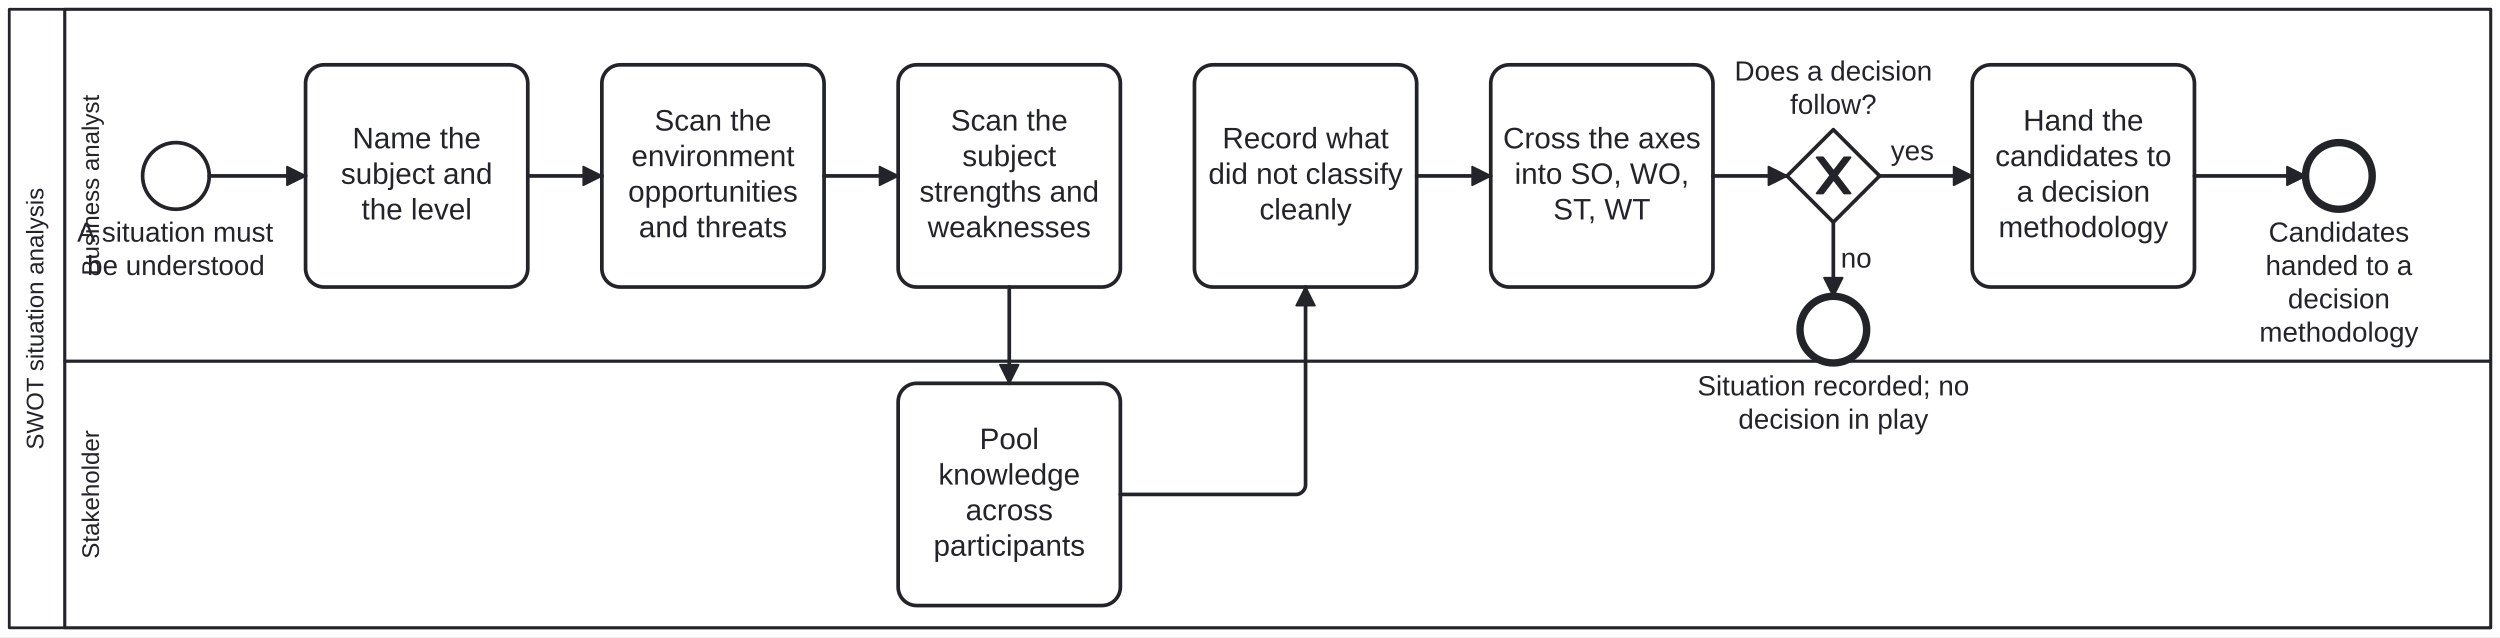
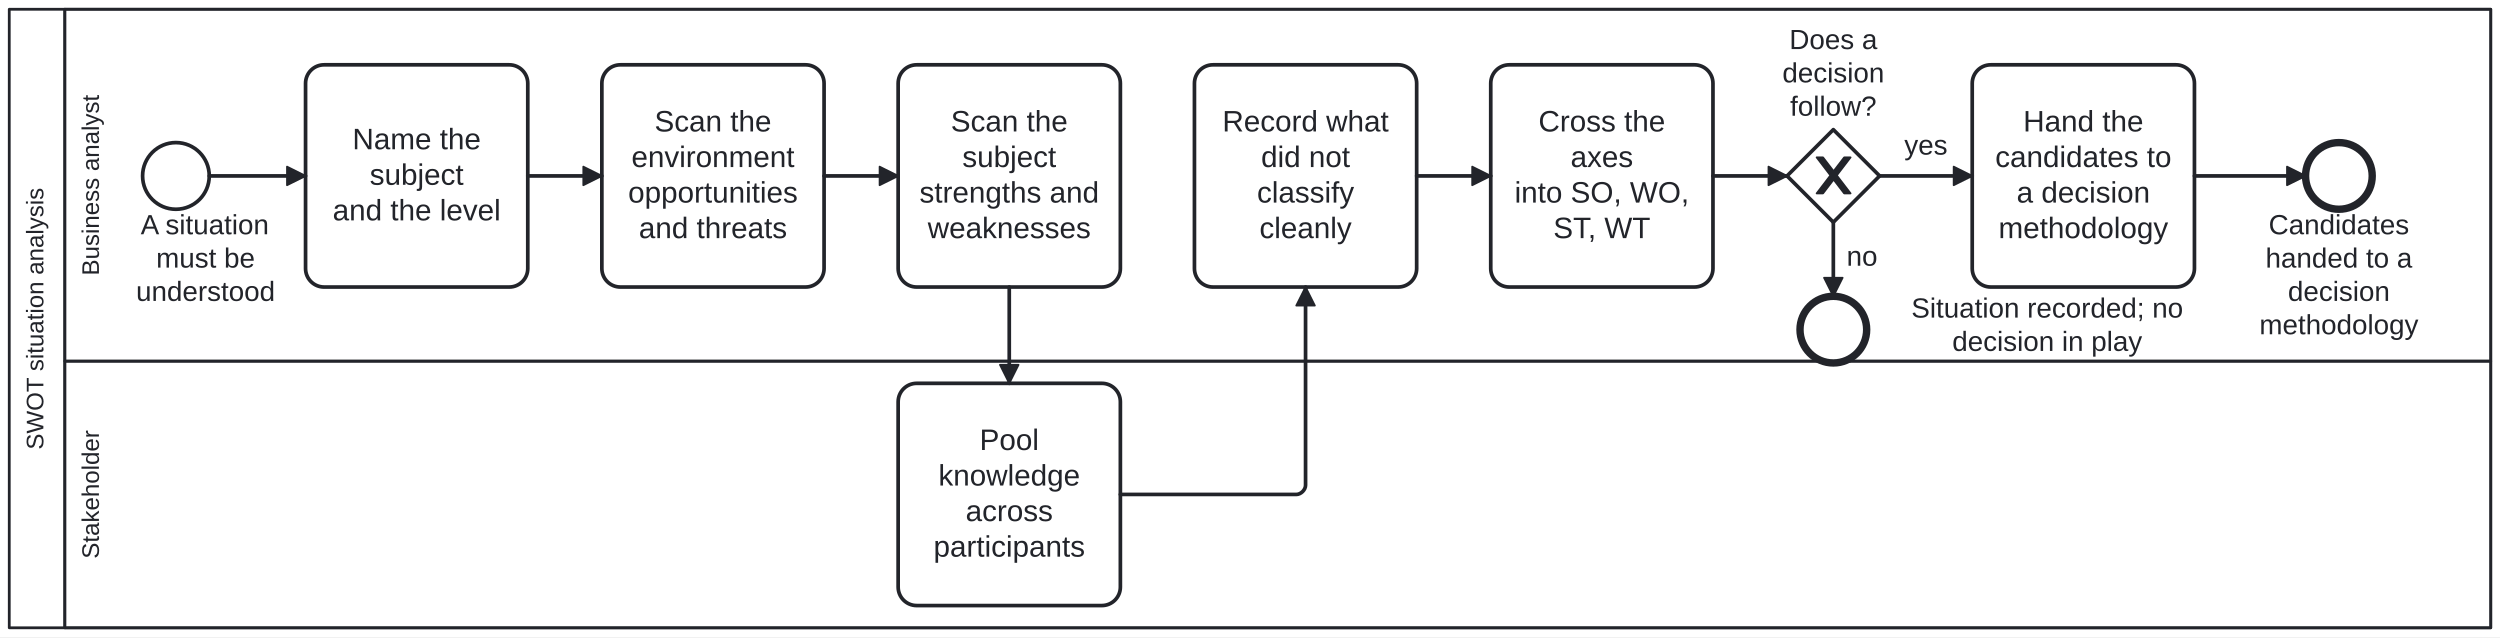
<svg xmlns="http://www.w3.org/2000/svg" width="100%" style="max-width:100%;height:auto" viewBox="155 75 1350 344" version="1.1">
  <rect x="155" y="75" width="1350" height="344" fill="#ffffff" />
  <g class="djs-group">
    <g class="djs-element djs-shape" data-element-id="Participant_Process_SwotAnalysis" style="display: block;" transform="matrix(1 0 0 1 160 80)">
      <g class="djs-visual">
        <rect x="0" y="0" width="1340" height="334" rx="0" ry="0" style="stroke-linecap: round; stroke-linejoin: round; stroke: rgb(34, 36, 42); stroke-width: 1.5px; fill: white; fill-opacity: 0.95;" />
        <path style="fill: none; stroke-linecap: round; stroke-linejoin: round; stroke: rgb(34, 36, 42); stroke-width: 1.5px;" d="M30,0L30,334" />
        <text lineHeight="1.05" class="djs-label" transform="matrix(-1.83697e-16 -1 1 -1.83697e-16 0 334)" style="font-family: Arial, sans-serif; font-size: 13px; font-weight: normal; fill: rgb(34, 36, 42);">
          <tspan x="96.198" y="18.413">SWOT situation analysis</tspan>
        </text>
      </g>
      <rect class="djs-hit djs-hit-all" x="0" y="0" width="1340" height="334" style="fill: none; stroke-opacity: 0; stroke: white; stroke-width: 15px;" />
    </g>
    <g class="djs-children">
      <g class="djs-group">
        <g class="djs-element djs-shape" data-element-id="Lane_Stakeholder" style="display: block;" transform="matrix(1 0 0 1 190 270)">
          <g class="djs-visual">
            <rect x="0" y="0" width="1310" height="144" rx="0" ry="0" style="stroke-linecap: round; stroke-linejoin: round; stroke: rgb(34, 36, 42); stroke-width: 1.5px; fill: white; fill-opacity: 0.25;" />
            <text lineHeight="1.05" class="djs-label" transform="matrix(-1.83697e-16 -1 1 -1.83697e-16 0 144)" style="font-family: Arial, sans-serif; font-size: 13px; font-weight: normal; fill: rgb(34, 36, 42);">
              <tspan x="37.31" y="18.413">Stakeholder</tspan>
            </text>
          </g>
          <rect class="djs-hit djs-hit-all" x="0" y="0" width="1310" height="144" style="fill: none; stroke-opacity: 0; stroke: white; stroke-width: 15px;" />
        </g>
      </g>
      <g class="djs-group">
        <g class="djs-element djs-shape" data-element-id="Lane_BusinessAnalyst" style="display: block;" transform="matrix(1 0 0 1 190 80)">
          <g class="djs-visual">
            <rect x="0" y="0" width="1310" height="190" rx="0" ry="0" style="stroke-linecap: round; stroke-linejoin: round; stroke: rgb(34, 36, 42); stroke-width: 1.5px; fill: white; fill-opacity: 0.25;" />
            <text lineHeight="1.05" class="djs-label" transform="matrix(-1.83697e-16 -1 1 -1.83697e-16 0 190)" style="font-family: Arial, sans-serif; font-size: 13px; font-weight: normal; fill: rgb(34, 36, 42);">
              <tspan x="46.225" y="18.413">Business analyst</tspan>
            </text>
          </g>
          <rect class="djs-hit djs-hit-all" x="0" y="0" width="1310" height="190" style="fill: none; stroke-opacity: 0; stroke: white; stroke-width: 15px;" />
        </g>
      </g>
      <g class="djs-group">
        <g class="djs-element djs-shape" data-element-id="Start_Process_SwotAnalysis" style="display: block;" transform="matrix(1 0 0 1 232 152)">
          <g class="djs-visual">
            <circle cx="18" cy="18" r="18" style="stroke-linecap: round; stroke-linejoin: round; stroke: rgb(34, 36, 42); stroke-width: 2px; fill: white; fill-opacity: 0.95;" />
          </g>
          <rect class="djs-hit djs-hit-all" x="0" y="0" width="36" height="36" style="fill: none; stroke-opacity: 0; stroke: white; stroke-width: 15px;" />
        </g>
      </g>
      <g class="djs-group">
-         <g class="djs-element djs-shape" data-element-id="Start_Process_SwotAnalysis_label" style="display: block;" transform="matrix(1 0 0 1 177.0547 192)">
-           <g class="djs-visual">
-             <text lineHeight="1.2" class="djs-label" style="font-family: Arial, sans-serif; font-size: 15px; font-weight: normal; fill: rgb(34, 36, 42);">
-               <tspan x="19.588" y="13.5">A situation must</tspan>
-               <tspan x="24.99" y="31.5">be understood</tspan>
-             </text>
-           </g>
-           <rect class="djs-hit djs-hit-all" x="0" y="0" width="145.891" height="36" style="fill: none; stroke-opacity: 0; stroke: white; stroke-width: 15px;" />
+         <g class="djs-element djs-shape" data-element-id="Start_Process_SwotAnalysis_label" style="display: block;" transform="matrix(1 0 0 1 228 188)">
+           <g class="djs-visual">
+             <text lineHeight="1.2" class="djs-label" style="font-family: Arial, sans-serif; font-size: 15px; font-weight: normal; fill: rgb(34, 36, 42);">
+               <tspan x="2.979" y="13.5">A situation</tspan>
+               <tspan x="11.322" y="31.5">must be </tspan>
+               <tspan x="0.471" y="49.5">understood</tspan>
+             </text>
+           </g>
+           <rect class="djs-hit djs-hit-all" x="0" y="0" width="76" height="54" style="fill: none; stroke-opacity: 0; stroke: white; stroke-width: 15px;" />
        </g>
      </g>
      <g class="djs-group">
        <g class="djs-element djs-shape" data-element-id="A_FrameSubject" style="display: block;" transform="matrix(1 0 0 1 320 110)">
          <g class="djs-visual">
            <rect x="0" y="0" width="120" height="120" rx="10" ry="10" style="stroke-linecap: round; stroke-linejoin: round; stroke: rgb(34, 36, 42); stroke-width: 2px; fill: white; fill-opacity: 0.95;" />
-             <text lineHeight="1.2" class="djs-label" transform="translate(0 30.7)" style="font-family: Arial, sans-serif; font-size: 16px; font-weight: normal; fill: rgb(34, 36, 42);">
-               <tspan x="25.316" y="14.4">Name the</tspan>
-               <tspan x="19.082" y="33.6">subject and</tspan>
-               <tspan x="30.203" y="52.8">the level</tspan>
+             <text lineHeight="1.2" class="djs-label" style="font-family: Arial, sans-serif; font-size: 16px; font-weight: normal; fill: rgb(34, 36, 42);">
+               <tspan x="25.316" y="45.6">Name the </tspan>
+               <tspan x="34.652" y="64.8">subject</tspan>
+               <tspan x="14.633" y="84">and the level</tspan>
            </text>
          </g>
          <rect class="djs-hit djs-hit-all" x="0" y="0" width="120" height="120" style="fill: none; stroke-opacity: 0; stroke: white; stroke-width: 15px;" />
        </g>
      </g>
      <g class="djs-group">
        <g class="djs-element djs-shape" data-element-id="A_ScanExternal" style="display: block;" transform="matrix(1 0 0 1 480 110)">
          <g class="djs-visual">
            <rect x="0" y="0" width="120" height="120" rx="10" ry="10" style="stroke-linecap: round; stroke-linejoin: round; stroke: rgb(34, 36, 42); stroke-width: 2px; fill: white; fill-opacity: 0.95;" />
-             <text lineHeight="1.2" class="djs-label" transform="translate(0 21.1)" style="font-family: Arial, sans-serif; font-size: 16px; font-weight: normal; fill: rgb(34, 36, 42);">
-               <tspan x="28.422" y="14.4">Scan the</tspan>
-               <tspan x="15.977" y="33.6">environment</tspan>
-               <tspan x="14.191" y="52.8">opportunities</tspan>
-               <tspan x="19.973" y="72">and threats</tspan>
+             <text lineHeight="1.2" class="djs-label" style="font-family: Arial, sans-serif; font-size: 16px; font-weight: normal; fill: rgb(34, 36, 42);">
+               <tspan x="28.422" y="36">Scan the </tspan>
+               <tspan x="15.977" y="55.2">environment</tspan>
+               <tspan x="14.191" y="74.4">opportunities </tspan>
+               <tspan x="19.973" y="93.6">and threats</tspan>
            </text>
          </g>
          <rect class="djs-hit djs-hit-all" x="0" y="0" width="120" height="120" style="fill: none; stroke-opacity: 0; stroke: white; stroke-width: 15px;" />
        </g>
      </g>
      <g class="djs-group">
        <g class="djs-element djs-shape" data-element-id="A_ScanInternal" style="display: block;" transform="matrix(1 0 0 1 640 110)">
          <g class="djs-visual">
            <rect x="0" y="0" width="120" height="120" rx="10" ry="10" style="stroke-linecap: round; stroke-linejoin: round; stroke: rgb(34, 36, 42); stroke-width: 2px; fill: white; fill-opacity: 0.95;" />
-             <text lineHeight="1.2" class="djs-label" transform="translate(0 21.1)" style="font-family: Arial, sans-serif; font-size: 16px; font-weight: normal; fill: rgb(34, 36, 42);">
-               <tspan x="28.422" y="14.4">Scan the</tspan>
-               <tspan x="34.652" y="33.6">subject</tspan>
-               <tspan x="11.523" y="52.8">strengths and</tspan>
-               <tspan x="15.977" y="72">weaknesses</tspan>
+             <text lineHeight="1.2" class="djs-label" style="font-family: Arial, sans-serif; font-size: 16px; font-weight: normal; fill: rgb(34, 36, 42);">
+               <tspan x="28.422" y="36">Scan the </tspan>
+               <tspan x="34.652" y="55.2">subject</tspan>
+               <tspan x="11.523" y="74.4">strengths and</tspan>
+               <tspan x="15.977" y="93.6">weaknesses</tspan>
            </text>
          </g>
          <rect class="djs-hit djs-hit-all" x="0" y="0" width="120" height="120" style="fill: none; stroke-opacity: 0; stroke: white; stroke-width: 15px;" />
        </g>
      </g>
      <g class="djs-group">
        <g class="djs-element djs-shape" data-element-id="A_GroupReview" style="display: block;" transform="matrix(1 0 0 1 640 282)">
          <g class="djs-visual">
            <rect x="0" y="0" width="120" height="120" rx="10" ry="10" style="stroke-linecap: round; stroke-linejoin: round; stroke: rgb(34, 36, 42); stroke-width: 2px; fill: white; fill-opacity: 0.95;" />
-             <text lineHeight="1.2" class="djs-label" transform="translate(0 21.1)" style="font-family: Arial, sans-serif; font-size: 16px; font-weight: normal; fill: rgb(34, 36, 42);">
-               <tspan x="43.988" y="14.4">Pool</tspan>
-               <tspan x="21.75" y="33.6">knowledge</tspan>
-               <tspan x="36.438" y="52.8">across</tspan>
-               <tspan x="19.09" y="72">participants</tspan>
+             <text lineHeight="1.2" class="djs-label" style="font-family: Arial, sans-serif; font-size: 16px; font-weight: normal; fill: rgb(34, 36, 42);">
+               <tspan x="43.988" y="36">Pool </tspan>
+               <tspan x="21.75" y="55.2">knowledge</tspan>
+               <tspan x="36.438" y="74.4">across </tspan>
+               <tspan x="19.09" y="93.6">participants</tspan>
            </text>
          </g>
          <rect class="djs-hit djs-hit-all" x="0" y="0" width="120" height="120" style="fill: none; stroke-opacity: 0; stroke: white; stroke-width: 15px;" />
        </g>
      </g>
      <g class="djs-group">
        <g class="djs-element djs-shape" data-element-id="A_RecordAmbiguous" style="display: block;" transform="matrix(1 0 0 1 800 110)">
          <g class="djs-visual">
            <rect x="0" y="0" width="120" height="120" rx="10" ry="10" style="stroke-linecap: round; stroke-linejoin: round; stroke: rgb(34, 36, 42); stroke-width: 2px; fill: white; fill-opacity: 0.95;" />
-             <text lineHeight="1.2" class="djs-label" transform="translate(0 30.7)" style="font-family: Arial, sans-serif; font-size: 16px; font-weight: normal; fill: rgb(34, 36, 42);">
-               <tspan x="15.09" y="14.4">Record what</tspan>
-               <tspan x="7.531" y="33.6">did not classify</tspan>
-               <tspan x="35.098" y="52.8">cleanly</tspan>
+             <text lineHeight="1.2" class="djs-label" style="font-family: Arial, sans-serif; font-size: 16px; font-weight: normal; fill: rgb(34, 36, 42);">
+               <tspan x="15.09" y="36">Record what </tspan>
+               <tspan x="35.98" y="55.2">did not</tspan>
+               <tspan x="33.773" y="74.4">classify </tspan>
+               <tspan x="35.098" y="93.6">cleanly</tspan>
            </text>
          </g>
          <rect class="djs-hit djs-hit-all" x="0" y="0" width="120" height="120" style="fill: none; stroke-opacity: 0; stroke: white; stroke-width: 15px;" />
        </g>
      </g>
      <g class="djs-group">
        <g class="djs-element djs-shape" data-element-id="A_Cross" style="display: block;" transform="matrix(1 0 0 1 960 110)">
          <g class="djs-visual">
            <rect x="0" y="0" width="120" height="120" rx="10" ry="10" style="stroke-linecap: round; stroke-linejoin: round; stroke: rgb(34, 36, 42); stroke-width: 2px; fill: white; fill-opacity: 0.95;" />
-             <text lineHeight="1.2" class="djs-label" transform="translate(0 30.7)" style="font-family: Arial, sans-serif; font-size: 16px; font-weight: normal; fill: rgb(34, 36, 42);">
-               <tspan x="6.645" y="14.4">Cross the axes</tspan>
-               <tspan x="12.879" y="33.6">into SO, WO,</tspan>
-               <tspan x="33.781" y="52.8">ST, WT</tspan>
+             <text lineHeight="1.2" class="djs-label" style="font-family: Arial, sans-serif; font-size: 16px; font-weight: normal; fill: rgb(34, 36, 42);">
+               <tspan x="25.766" y="36">Cross the </tspan>
+               <tspan x="43.102" y="55.2">axes</tspan>
+               <tspan x="12.879" y="74.4">into SO, WO, </tspan>
+               <tspan x="33.781" y="93.6">ST, WT</tspan>
            </text>
          </g>
          <rect class="djs-hit djs-hit-all" x="0" y="0" width="120" height="120" style="fill: none; stroke-opacity: 0; stroke: white; stroke-width: 15px;" />
        </g>
      </g>
      <g class="djs-group">
        <g class="djs-element djs-shape" data-element-id="GW_DecisionFollows" style="display: block;" transform="matrix(1 0 0 1 1120 145)">
          <g class="djs-visual">
            <polygon points="25,0 50,25 25,50 0,25" style="stroke-linecap: round; stroke-linejoin: round; stroke: rgb(34, 36, 42); stroke-width: 2px; fill: white; fill-opacity: 0.95;" />
            <path d="m 16,15 7.429,9.714 -7.429,9.714 3.429,0 5.714,-7.464 5.714,7.464 3.429,0 -7.429,-9.714 7.429,-9.714 -3.429,0 -5.714,7.464 -5.714,-7.464 -3.429,0 z" style="fill: rgb(34, 36, 42); stroke-linecap: round; stroke-linejoin: round; stroke: rgb(34, 36, 42); stroke-width: 1px;" />
          </g>
          <rect class="djs-hit djs-hit-all" x="0" y="0" width="50" height="50" style="fill: none; stroke-opacity: 0; stroke: white; stroke-width: 15px;" />
        </g>
      </g>
      <g class="djs-group">
-         <g class="djs-element djs-shape" data-element-id="GW_DecisionFollows_label" style="display: block;" transform="matrix(1 0 0 1 1071.633 105)">
-           <g class="djs-visual">
-             <text lineHeight="1.2" class="djs-label" style="font-family: Arial, sans-serif; font-size: 15px; font-weight: normal; fill: rgb(34, 36, 42);">
-               <tspan x="20.003" y="13.5">Does a decision</tspan>
-               <tspan x="50.021" y="31.5">follow?</tspan>
-             </text>
-           </g>
-           <rect class="djs-hit djs-hit-all" x="0" y="0" width="146.734" height="36" style="fill: none; stroke-opacity: 0; stroke: white; stroke-width: 15px;" />
+         <g class="djs-element djs-shape" data-element-id="GW_DecisionFollows_label" style="display: block;" transform="matrix(1 0 0 1 1117 88)">
+           <g class="djs-visual">
+             <text lineHeight="1.2" class="djs-label" style="font-family: Arial, sans-serif; font-size: 15px; font-weight: normal; fill: rgb(34, 36, 42);">
+               <tspan x="4.237" y="13.5">Does a </tspan>
+               <tspan x="0.483" y="31.5">decision</tspan>
+               <tspan x="4.654" y="49.5">follow?</tspan>
+             </text>
+           </g>
+           <rect class="djs-hit djs-hit-all" x="0" y="0" width="56" height="54" style="fill: none; stroke-opacity: 0; stroke: white; stroke-width: 15px;" />
        </g>
      </g>
      <g class="djs-group">
        <g class="djs-element djs-shape" data-element-id="A_HandOff" style="display: block;" transform="matrix(1 0 0 1 1220 110)">
          <g class="djs-visual">
            <rect x="0" y="0" width="120" height="120" rx="10" ry="10" style="stroke-linecap: round; stroke-linejoin: round; stroke: rgb(34, 36, 42); stroke-width: 2px; fill: white; fill-opacity: 0.95;" />
-             <text lineHeight="1.2" class="djs-label" transform="translate(0 21.1)" style="font-family: Arial, sans-serif; font-size: 16px; font-weight: normal; fill: rgb(34, 36, 42);">
-               <tspan x="27.531" y="14.4">Hand the</tspan>
-               <tspan x="12.41" y="33.6">candidates to</tspan>
-               <tspan x="23.977" y="52.8">a decision</tspan>
-               <tspan x="14.191" y="72">methodology</tspan>
+             <text lineHeight="1.2" class="djs-label" style="font-family: Arial, sans-serif; font-size: 16px; font-weight: normal; fill: rgb(34, 36, 42);">
+               <tspan x="27.531" y="36">Hand the </tspan>
+               <tspan x="12.41" y="55.2">candidates to</tspan>
+               <tspan x="23.977" y="74.4">a decision </tspan>
+               <tspan x="14.191" y="93.6">methodology</tspan>
            </text>
          </g>
          <rect class="djs-hit djs-hit-all" x="0" y="0" width="120" height="120" style="fill: none; stroke-opacity: 0; stroke: white; stroke-width: 15px;" />
        </g>
      </g>
      <g class="djs-group">
        <g class="djs-element djs-shape" data-element-id="End_HandedToDecision" style="display: block;" transform="matrix(1 0 0 1 1400 152)">
          <g class="djs-visual">
            <circle cx="18" cy="18" r="18" style="stroke-linecap: round; stroke-linejoin: round; stroke: rgb(34, 36, 42); stroke-width: 4px; fill: white; fill-opacity: 0.95;" />
          </g>
          <rect class="djs-hit djs-hit-all" x="0" y="0" width="36" height="36" style="fill: none; stroke-opacity: 0; stroke: white; stroke-width: 15px;" />
        </g>
      </g>
      <g class="djs-group">
-         <g class="djs-element djs-shape" data-element-id="End_HandedToDecision_label" style="display: block;" transform="matrix(1 0 0 1 1355.047 192)">
-           <g class="djs-visual">
-             <text lineHeight="1.2" class="djs-label" style="font-family: Arial, sans-serif; font-size: 15px; font-weight: normal; fill: rgb(34, 36, 42);">
-               <tspan x="25.01" y="13.5">Candidates</tspan>
-               <tspan x="23.333" y="31.5">handed to a</tspan>
-               <tspan x="35.436" y="49.5">decision</tspan>
-               <tspan x="20.008" y="67.5">methodology</tspan>
-             </text>
-           </g>
-           <rect class="djs-hit djs-hit-all" x="0" y="0" width="125.906" height="72" style="fill: none; stroke-opacity: 0; stroke: white; stroke-width: 15px;" />
+         <g class="djs-element djs-shape" data-element-id="End_HandedToDecision_label" style="display: block;" transform="matrix(1 0 0 1 1375 188)">
+           <g class="djs-visual">
+             <text lineHeight="1.2" class="djs-label" style="font-family: Arial, sans-serif; font-size: 15px; font-weight: normal; fill: rgb(34, 36, 42);">
+               <tspan x="5.057" y="13.5">Candidates </tspan>
+               <tspan x="3.38" y="31.5">handed to a </tspan>
+               <tspan x="15.483" y="49.5">decision </tspan>
+               <tspan x="0.054" y="67.5">methodology</tspan>
+             </text>
+           </g>
+           <rect class="djs-hit djs-hit-all" x="0" y="0" width="86" height="72" style="fill: none; stroke-opacity: 0; stroke: white; stroke-width: 15px;" />
        </g>
      </g>
      <g class="djs-group">
        <g class="djs-element djs-shape" data-element-id="End_SituationRecorded" style="display: block;" transform="matrix(1 0 0 1 1127 235)">
          <g class="djs-visual">
            <circle cx="18" cy="18" r="18" style="stroke-linecap: round; stroke-linejoin: round; stroke: rgb(34, 36, 42); stroke-width: 4px; fill: white; fill-opacity: 0.95;" />
          </g>
          <rect class="djs-hit djs-hit-all" x="0" y="0" width="36" height="36" style="fill: none; stroke-opacity: 0; stroke: white; stroke-width: 15px;" />
        </g>
      </g>
      <g class="djs-group">
-         <g class="djs-element djs-shape" data-element-id="End_SituationRecorded_label" style="display: block;" transform="matrix(1 0 0 1 1051.617 275)">
-           <g class="djs-visual">
-             <text lineHeight="1.2" class="djs-label" style="font-family: Arial, sans-serif; font-size: 15px; font-weight: normal; fill: rgb(34, 36, 42);">
-               <tspan x="20.001" y="13.5">Situation recorded; no</tspan>
-               <tspan x="42.102" y="31.5">decision in play</tspan>
-             </text>
-           </g>
-           <rect class="djs-hit djs-hit-all" x="0" y="0" width="186.766" height="36" style="fill: none; stroke-opacity: 0; stroke: white; stroke-width: 15px;" />
+         <g class="djs-element djs-shape" data-element-id="End_SituationRecorded_label" style="display: block;" transform="matrix(1 0 0 1 1187 233)">
+           <g class="djs-visual">
+             <text lineHeight="1.2" class="djs-label" style="font-family: Arial, sans-serif; font-size: 15px; font-weight: normal; fill: rgb(34, 36, 42);">
+               <tspan x="0.119" y="13.5">Situation recorded; no</tspan>
+               <tspan x="22.219" y="31.5">decision in play</tspan>
+             </text>
+           </g>
+           <rect class="djs-hit djs-hit-all" x="0" y="0" width="147" height="36" style="fill: none; stroke-opacity: 0; stroke: white; stroke-width: 15px;" />
        </g>
      </g>
      <g class="djs-group">
        <g class="djs-element djs-connection" data-element-id="SF_Process_SwotAnalysis_1" style="display: block;">
          <g class="djs-visual">
            <defs>
              <marker id="bpmn-marker-1" viewBox="0 0 20 20" refX="11" refY="10" markerWidth="10" markerHeight="10" orient="auto">
                <path d="M 1 5 L 11 10 L 1 15 Z" style="stroke-linecap: round; stroke-linejoin: round; stroke: rgb(34, 36, 42); stroke-width: 1px; fill: rgb(34, 36, 42);" />
              </marker>
            </defs>
            <path data-corner-radius="5" style="fill: none; stroke-linecap: round; stroke-linejoin: round; stroke: rgb(34, 36, 42); stroke-width: 2px; marker-end: url('#bpmn-marker-1');" d="M268,170L320,170" />
          </g>
          <path d="M268,170L320,170" class="djs-hit djs-hit-stroke" style="fill: none; stroke-opacity: 0; stroke: white; stroke-width: 15px;" />
        </g>
      </g>
      <g class="djs-group">
        <g class="djs-element djs-connection" data-element-id="SF_Process_SwotAnalysis_2" style="display: block;">
          <g class="djs-visual">
            <defs>
              <marker id="bpmn-marker-2" viewBox="0 0 20 20" refX="11" refY="10" markerWidth="10" markerHeight="10" orient="auto">
                <path d="M 1 5 L 11 10 L 1 15 Z" style="stroke-linecap: round; stroke-linejoin: round; stroke: rgb(34, 36, 42); stroke-width: 1px; fill: rgb(34, 36, 42);" />
              </marker>
            </defs>
            <path data-corner-radius="5" style="fill: none; stroke-linecap: round; stroke-linejoin: round; stroke: rgb(34, 36, 42); stroke-width: 2px; marker-end: url('#bpmn-marker-2');" d="M440,170L480,170" />
          </g>
          <path d="M440,170L480,170" class="djs-hit djs-hit-stroke" style="fill: none; stroke-opacity: 0; stroke: white; stroke-width: 15px;" />
        </g>
      </g>
      <g class="djs-group">
        <g class="djs-element djs-connection" data-element-id="SF_Process_SwotAnalysis_3" style="display: block;">
          <g class="djs-visual">
            <defs>
              <marker id="bpmn-marker-3" viewBox="0 0 20 20" refX="11" refY="10" markerWidth="10" markerHeight="10" orient="auto">
                <path d="M 1 5 L 11 10 L 1 15 Z" style="stroke-linecap: round; stroke-linejoin: round; stroke: rgb(34, 36, 42); stroke-width: 1px; fill: rgb(34, 36, 42);" />
              </marker>
            </defs>
            <path data-corner-radius="5" style="fill: none; stroke-linecap: round; stroke-linejoin: round; stroke: rgb(34, 36, 42); stroke-width: 2px; marker-end: url('#bpmn-marker-3');" d="M600,170L640,170" />
          </g>
          <path d="M600,170L640,170" class="djs-hit djs-hit-stroke" style="fill: none; stroke-opacity: 0; stroke: white; stroke-width: 15px;" />
        </g>
      </g>
      <g class="djs-group">
        <g class="djs-element djs-connection" data-element-id="SF_Process_SwotAnalysis_4" style="display: block;">
          <g class="djs-visual">
            <defs>
              <marker id="bpmn-marker-4" viewBox="0 0 20 20" refX="11" refY="10" markerWidth="10" markerHeight="10" orient="auto">
                <path d="M 1 5 L 11 10 L 1 15 Z" style="stroke-linecap: round; stroke-linejoin: round; stroke: rgb(34, 36, 42); stroke-width: 1px; fill: rgb(34, 36, 42);" />
              </marker>
            </defs>
            <path data-corner-radius="5" style="fill: none; stroke-linecap: round; stroke-linejoin: round; stroke: rgb(34, 36, 42); stroke-width: 2px; marker-end: url('#bpmn-marker-4');" d="M700,230L700,282" />
          </g>
          <path d="M700,230L700,282" class="djs-hit djs-hit-stroke" style="fill: none; stroke-opacity: 0; stroke: white; stroke-width: 15px;" />
        </g>
      </g>
      <g class="djs-group">
        <g class="djs-element djs-connection" data-element-id="SF_Process_SwotAnalysis_5" style="display: block;">
          <g class="djs-visual">
            <defs>
              <marker id="bpmn-marker-5" viewBox="0 0 20 20" refX="11" refY="10" markerWidth="10" markerHeight="10" orient="auto">
                <path d="M 1 5 L 11 10 L 1 15 Z" style="stroke-linecap: round; stroke-linejoin: round; stroke: rgb(34, 36, 42); stroke-width: 1px; fill: rgb(34, 36, 42);" />
              </marker>
            </defs>
            <path data-corner-radius="5" style="fill: none; stroke-linecap: round; stroke-linejoin: round; stroke: rgb(34, 36, 42); stroke-width: 2px; marker-end: url('#bpmn-marker-5');" d="M760,342L855,342C857.5,342,860,339.5,860,337L860,230" />
          </g>
          <path d="M760,342L860,342L860,230" class="djs-hit djs-hit-stroke" style="fill: none; stroke-opacity: 0; stroke: white; stroke-width: 15px;" />
        </g>
      </g>
      <g class="djs-group">
        <g class="djs-element djs-connection" data-element-id="SF_Process_SwotAnalysis_6" style="display: block;">
          <g class="djs-visual">
            <defs>
              <marker id="bpmn-marker-6" viewBox="0 0 20 20" refX="11" refY="10" markerWidth="10" markerHeight="10" orient="auto">
                <path d="M 1 5 L 11 10 L 1 15 Z" style="stroke-linecap: round; stroke-linejoin: round; stroke: rgb(34, 36, 42); stroke-width: 1px; fill: rgb(34, 36, 42);" />
              </marker>
            </defs>
            <path data-corner-radius="5" style="fill: none; stroke-linecap: round; stroke-linejoin: round; stroke: rgb(34, 36, 42); stroke-width: 2px; marker-end: url('#bpmn-marker-6');" d="M920,170L960,170" />
          </g>
          <path d="M920,170L960,170" class="djs-hit djs-hit-stroke" style="fill: none; stroke-opacity: 0; stroke: white; stroke-width: 15px;" />
        </g>
      </g>
      <g class="djs-group">
        <g class="djs-element djs-connection" data-element-id="SF_Process_SwotAnalysis_7" style="display: block;">
          <g class="djs-visual">
            <defs>
              <marker id="bpmn-marker-7" viewBox="0 0 20 20" refX="11" refY="10" markerWidth="10" markerHeight="10" orient="auto">
                <path d="M 1 5 L 11 10 L 1 15 Z" style="stroke-linecap: round; stroke-linejoin: round; stroke: rgb(34, 36, 42); stroke-width: 1px; fill: rgb(34, 36, 42);" />
              </marker>
            </defs>
            <path data-corner-radius="5" style="fill: none; stroke-linecap: round; stroke-linejoin: round; stroke: rgb(34, 36, 42); stroke-width: 2px; marker-end: url('#bpmn-marker-7');" d="M1080,170L1120,170" />
          </g>
          <path d="M1080,170L1120,170" class="djs-hit djs-hit-stroke" style="fill: none; stroke-opacity: 0; stroke: white; stroke-width: 15px;" />
        </g>
      </g>
      <g class="djs-group">
        <g class="djs-element djs-connection" data-element-id="SF_Process_SwotAnalysis_8" style="display: block;">
          <g class="djs-visual">
            <defs>
              <marker id="bpmn-marker-8" viewBox="0 0 20 20" refX="11" refY="10" markerWidth="10" markerHeight="10" orient="auto">
                <path d="M 1 5 L 11 10 L 1 15 Z" style="stroke-linecap: round; stroke-linejoin: round; stroke: rgb(34, 36, 42); stroke-width: 1px; fill: rgb(34, 36, 42);" />
              </marker>
            </defs>
            <path data-corner-radius="5" style="fill: none; stroke-linecap: round; stroke-linejoin: round; stroke: rgb(34, 36, 42); stroke-width: 2px; marker-end: url('#bpmn-marker-8');" d="M1170,170L1220,170" />
          </g>
          <path d="M1170,170L1220,170" class="djs-hit djs-hit-stroke" style="fill: none; stroke-opacity: 0; stroke: white; stroke-width: 15px;" />
        </g>
      </g>
      <g class="djs-group">
-         <g class="djs-element djs-shape" data-element-id="SF_Process_SwotAnalysis_8_label" style="display: block;" transform="matrix(1 0 0 1 1156 148)">
-           <g class="djs-visual">
-             <text lineHeight="1.2" class="djs-label" style="font-family: Arial, sans-serif; font-size: 15px; font-weight: normal; fill: rgb(34, 36, 42);">
-               <tspan x="20.001" y="13.5">yes</tspan>
-             </text>
-           </g>
-           <rect class="djs-hit djs-hit-all" x="0" y="0" width="63.344" height="18" style="fill: none; stroke-opacity: 0; stroke: white; stroke-width: 15px;" />
+         <g class="djs-element djs-shape" data-element-id="SF_Process_SwotAnalysis_8_label" style="display: block;" transform="matrix(1 0 0 1 1183 145)">
+           <g class="djs-visual">
+             <text lineHeight="1.2" class="djs-label" style="font-family: Arial, sans-serif; font-size: 15px; font-weight: normal; fill: rgb(34, 36, 42);">
+               <tspan x="0.329" y="13.5">yes</tspan>
+             </text>
+           </g>
+           <rect class="djs-hit djs-hit-all" x="0" y="0" width="24" height="18" style="fill: none; stroke-opacity: 0; stroke: white; stroke-width: 15px;" />
        </g>
      </g>
      <g class="djs-group">
        <g class="djs-element djs-connection" data-element-id="SF_Process_SwotAnalysis_9" style="display: block;">
          <g class="djs-visual">
            <defs>
              <marker id="bpmn-marker-9" viewBox="0 0 20 20" refX="11" refY="10" markerWidth="10" markerHeight="10" orient="auto">
                <path d="M 1 5 L 11 10 L 1 15 Z" style="stroke-linecap: round; stroke-linejoin: round; stroke: rgb(34, 36, 42); stroke-width: 1px; fill: rgb(34, 36, 42);" />
              </marker>
            </defs>
            <path data-corner-radius="5" style="fill: none; stroke-linecap: round; stroke-linejoin: round; stroke: rgb(34, 36, 42); stroke-width: 2px; marker-end: url('#bpmn-marker-9');" d="M1145,195L1145,235" />
          </g>
          <path d="M1145,195L1145,235" class="djs-hit djs-hit-stroke" style="fill: none; stroke-opacity: 0; stroke: white; stroke-width: 15px;" />
        </g>
      </g>
      <g class="djs-group">
-         <g class="djs-element djs-shape" data-element-id="SF_Process_SwotAnalysis_9_label" style="display: block;" transform="matrix(1 0 0 1 1129 206)">
-           <g class="djs-visual">
-             <text lineHeight="1.2" class="djs-label" style="font-family: Arial, sans-serif; font-size: 15px; font-weight: normal; fill: rgb(34, 36, 42);">
-               <tspan x="20.001" y="13.5">no</tspan>
-             </text>
-           </g>
-           <rect class="djs-hit djs-hit-all" x="0" y="0" width="56.688" height="18" style="fill: none; stroke-opacity: 0; stroke: white; stroke-width: 15px;" />
+         <g class="djs-element djs-shape" data-element-id="SF_Process_SwotAnalysis_9_label" style="display: block;" transform="matrix(1 0 0 1 1152 205)">
+           <g class="djs-visual">
+             <text lineHeight="1.2" class="djs-label" style="font-family: Arial, sans-serif; font-size: 15px; font-weight: normal; fill: rgb(34, 36, 42);">
+               <tspan x="0.158" y="13.5">no</tspan>
+             </text>
+           </g>
+           <rect class="djs-hit djs-hit-all" x="0" y="0" width="17" height="18" style="fill: none; stroke-opacity: 0; stroke: white; stroke-width: 15px;" />
        </g>
      </g>
      <g class="djs-group">
        <g class="djs-element djs-connection" data-element-id="SF_Process_SwotAnalysis_10" style="display: block;">
          <g class="djs-visual">
            <defs>
              <marker id="bpmn-marker-10" viewBox="0 0 20 20" refX="11" refY="10" markerWidth="10" markerHeight="10" orient="auto">
                <path d="M 1 5 L 11 10 L 1 15 Z" style="stroke-linecap: round; stroke-linejoin: round; stroke: rgb(34, 36, 42); stroke-width: 1px; fill: rgb(34, 36, 42);" />
              </marker>
            </defs>
            <path data-corner-radius="5" style="fill: none; stroke-linecap: round; stroke-linejoin: round; stroke: rgb(34, 36, 42); stroke-width: 2px; marker-end: url('#bpmn-marker-10');" d="M1340,170L1400,170" />
          </g>
          <path d="M1340,170L1400,170" class="djs-hit djs-hit-stroke" style="fill: none; stroke-opacity: 0; stroke: white; stroke-width: 15px;" />
        </g>
      </g>
    </g>
  </g>
</svg>
